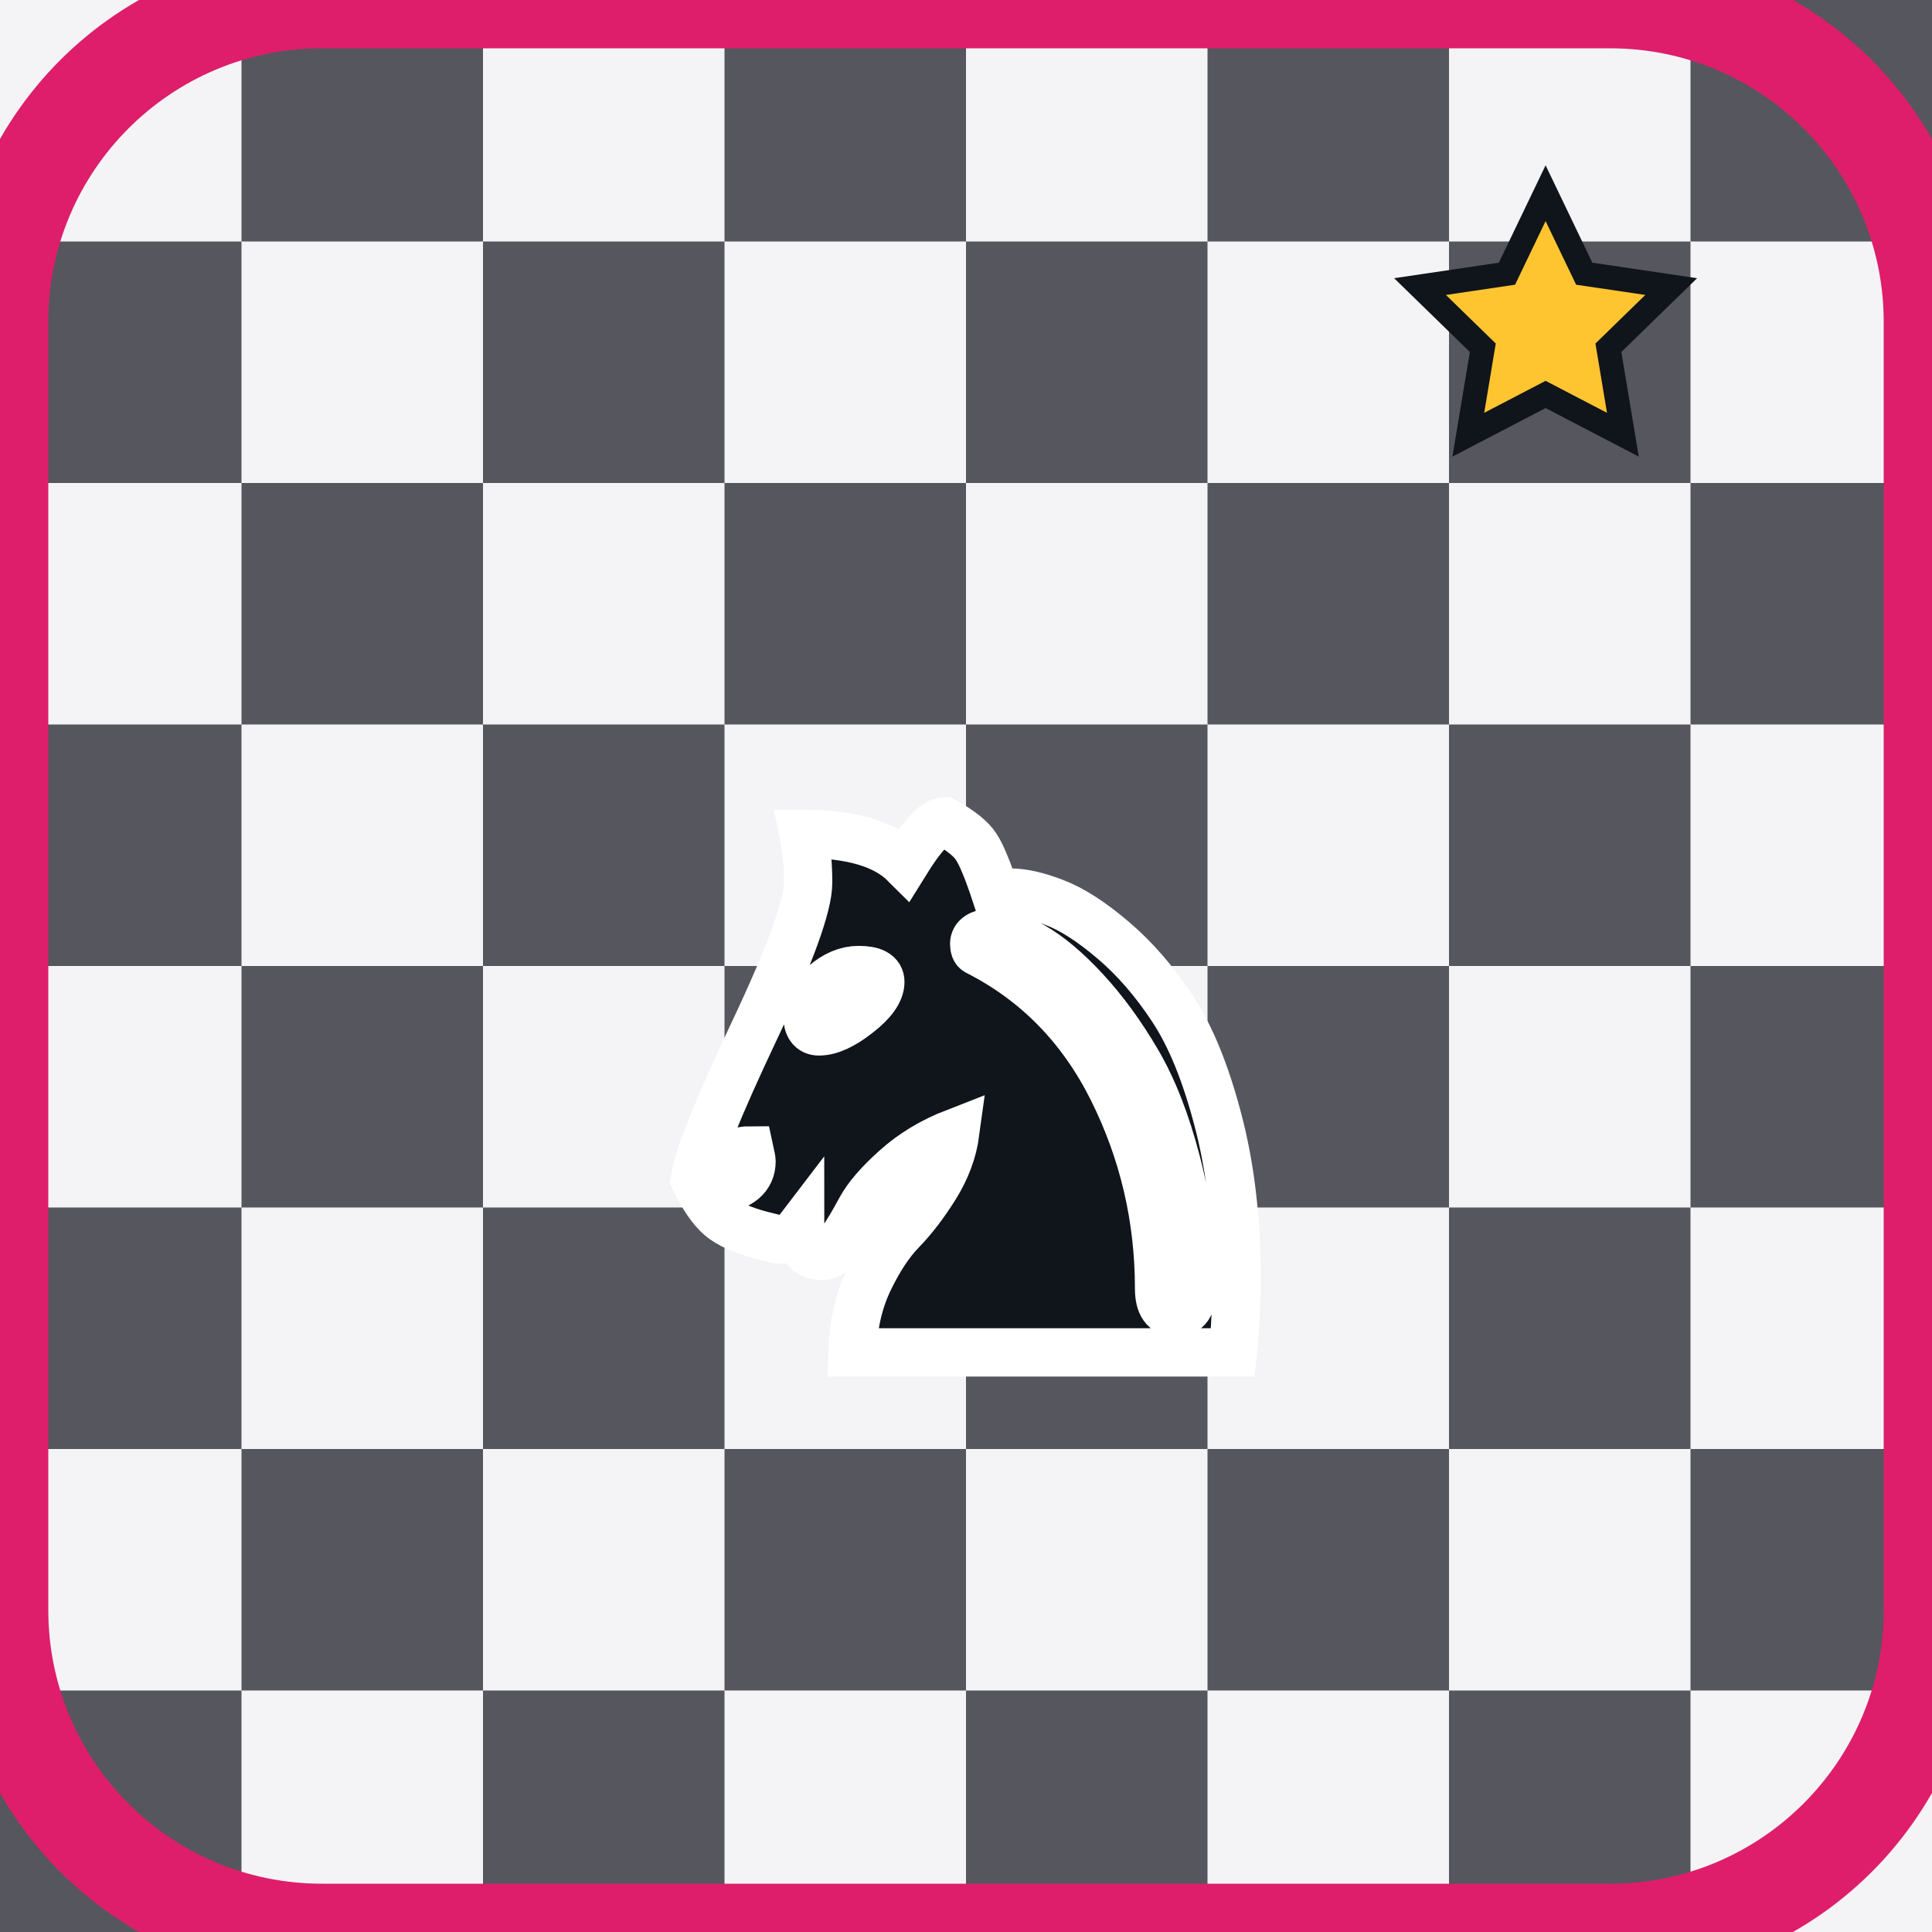
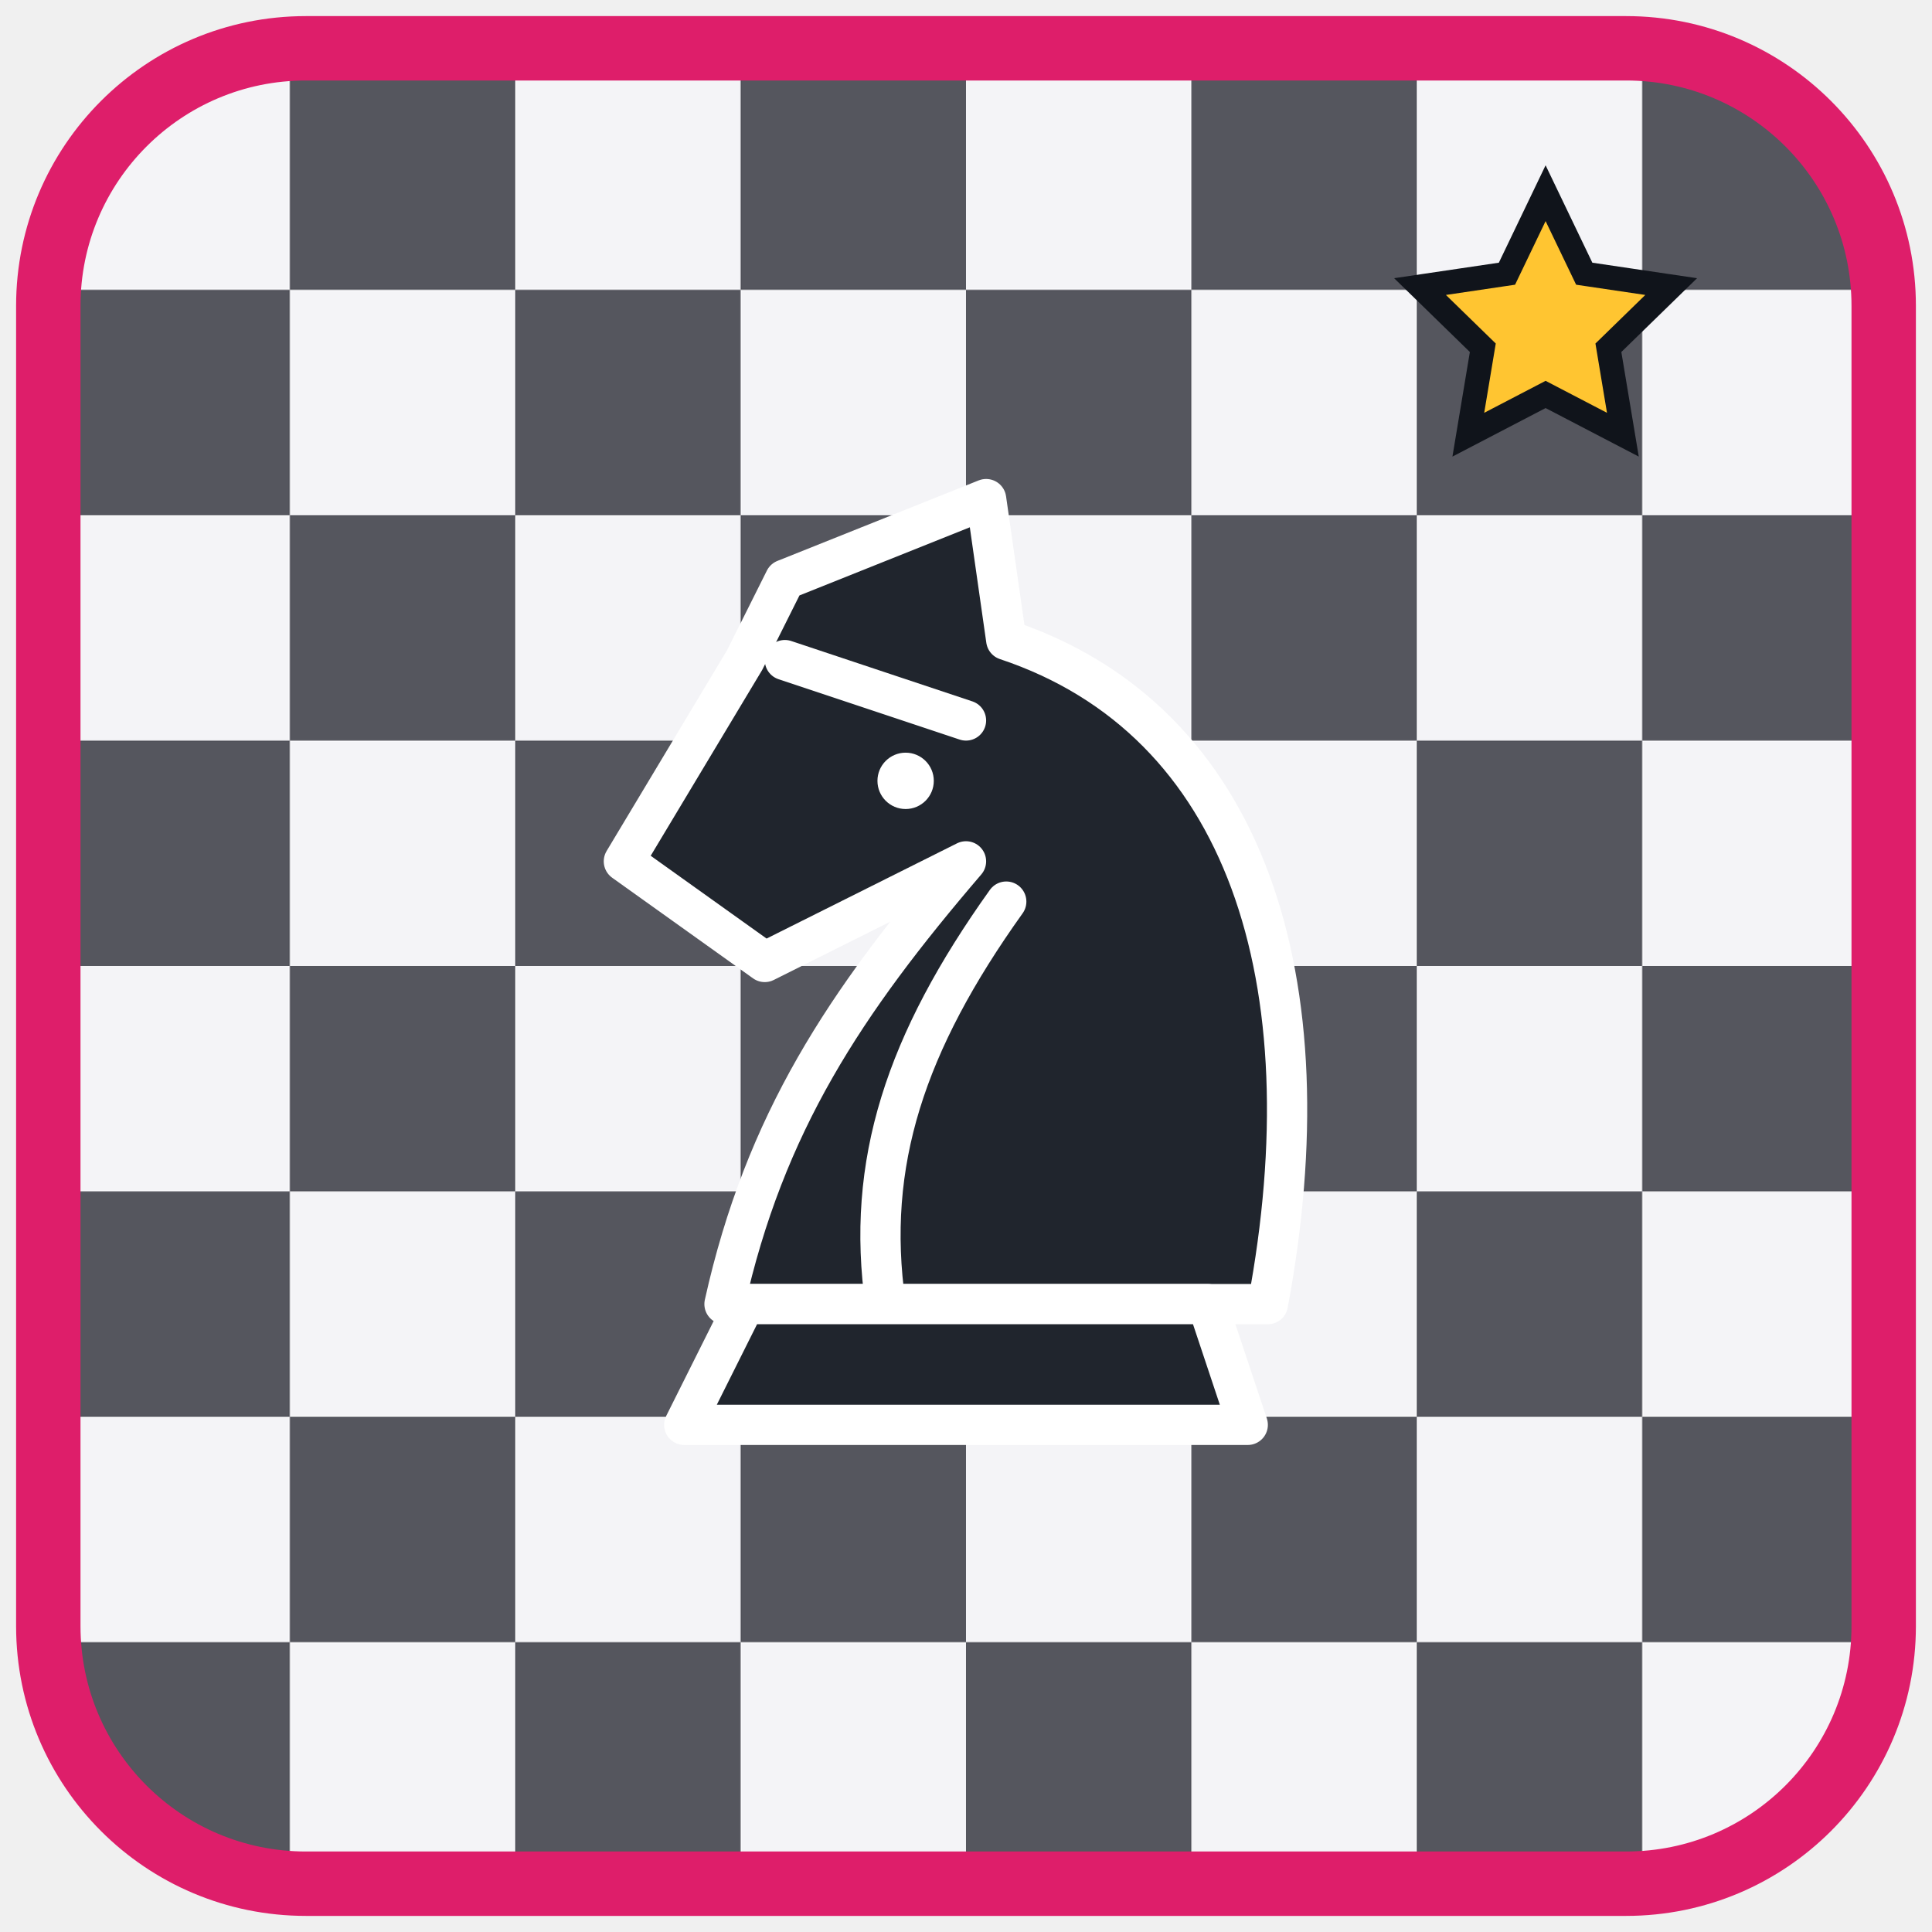
- <svg xmlns="http://www.w3.org/2000/svg" viewBox="0 0 120 120" role="img" aria-label="Chess thumbnail">
-   <rect width="120" height="120" fill="#f4f4f7" />
-   <g fill="#55565e">
-     <rect x="15" y="0" width="15" height="15" />
-     <rect x="45" y="0" width="15" height="15" />
-     <rect x="75" y="0" width="15" height="15" />
-     <rect x="105" y="0" width="15" height="15" />
-     <rect x="0" y="15" width="15" height="15" />
-     <rect x="30" y="15" width="15" height="15" />
-     <rect x="60" y="15" width="15" height="15" />
-     <rect x="90" y="15" width="15" height="15" />
-     <rect x="15" y="30" width="15" height="15" />
-     <rect x="45" y="30" width="15" height="15" />
-     <rect x="75" y="30" width="15" height="15" />
-     <rect x="105" y="30" width="15" height="15" />
-     <rect x="0" y="45" width="15" height="15" />
-     <rect x="30" y="45" width="15" height="15" />
-     <rect x="60" y="45" width="15" height="15" />
-     <rect x="90" y="45" width="15" height="15" />
-     <rect x="15" y="60" width="15" height="15" />
-     <rect x="45" y="60" width="15" height="15" />
-     <rect x="75" y="60" width="15" height="15" />
-     <rect x="105" y="60" width="15" height="15" />
-     <rect x="0" y="75" width="15" height="15" />
-     <rect x="30" y="75" width="15" height="15" />
-     <rect x="60" y="75" width="15" height="15" />
-     <rect x="90" y="75" width="15" height="15" />
-     <rect x="15" y="90" width="15" height="15" />
-     <rect x="45" y="90" width="15" height="15" />
-     <rect x="75" y="90" width="15" height="15" />
-     <rect x="105" y="90" width="15" height="15" />
-     <rect x="0" y="105" width="15" height="15" />
-     <rect x="30" y="105" width="15" height="15" />
-     <rect x="60" y="105" width="15" height="15" />
-     <rect x="90" y="105" width="15" height="15" />
+ <svg xmlns="http://www.w3.org/2000/svg" viewBox="0 0 120 120" role="img" aria-label="Chessboard with a knight">
+   <defs>
+     <pattern id="squares" width="28" height="28" x="4" y="4" patternUnits="userSpaceOnUse">
+       <rect width="28" height="28" fill="#f4f4f7" />
+       <path d="M14 0h14v14H14zM0 14h14v14H0z" fill="#55565e" />
+     </pattern>
+   </defs>
+   <rect x="3" y="3" width="114" height="114" rx="16" fill="url(#squares)" stroke="#de1e6a" stroke-width="4" />
+   <g transform="translate(20 21) scale(1.25)" fill="#20252d" stroke="#fff" stroke-width="2" stroke-linejoin="round" stroke-linecap="round">
+     <path d="m23 12 10-4 1 7c12 4 16 17 13 33H20c2-9 6-15 12-22l-10 5-7-5 6-10z" />
+     <path d="m23 16 9 3M34 28c-5 7-7 13-6 20" fill="none" />
+     <circle cx="29" cy="22" r="1.4" fill="#fff" stroke="none" />
+     <path d="M21 48h23l2 6H18z" />
  </g>
-   <rect x="0" y="0" width="120" height="120" rx="20" fill="none" stroke="#DE1E6A" stroke-width="6" />
-   <text x="60" y="84" text-anchor="middle" font-size="56" fill="#10141b" stroke="#ffffff" stroke-width="3">♞</text>
-   <path d="M96 12 l2.4 5 5.4 0.8 -3.9 3.8 0.9 5.4 -4.8 -2.5 -4.8 2.5 0.9 -5.4 -3.9 -3.8 5.4 -0.8z" fill="#ffc531" stroke="#10141b" stroke-width="1.5" />
+   <path d="m96 12 2.4 5 5.4.8-3.9 3.8.9 5.4-4.8-2.5-4.8 2.5.9-5.4-3.9-3.8 5.4-.8z" fill="#ffc531" stroke="#10141b" stroke-width="1.5" />
</svg>
